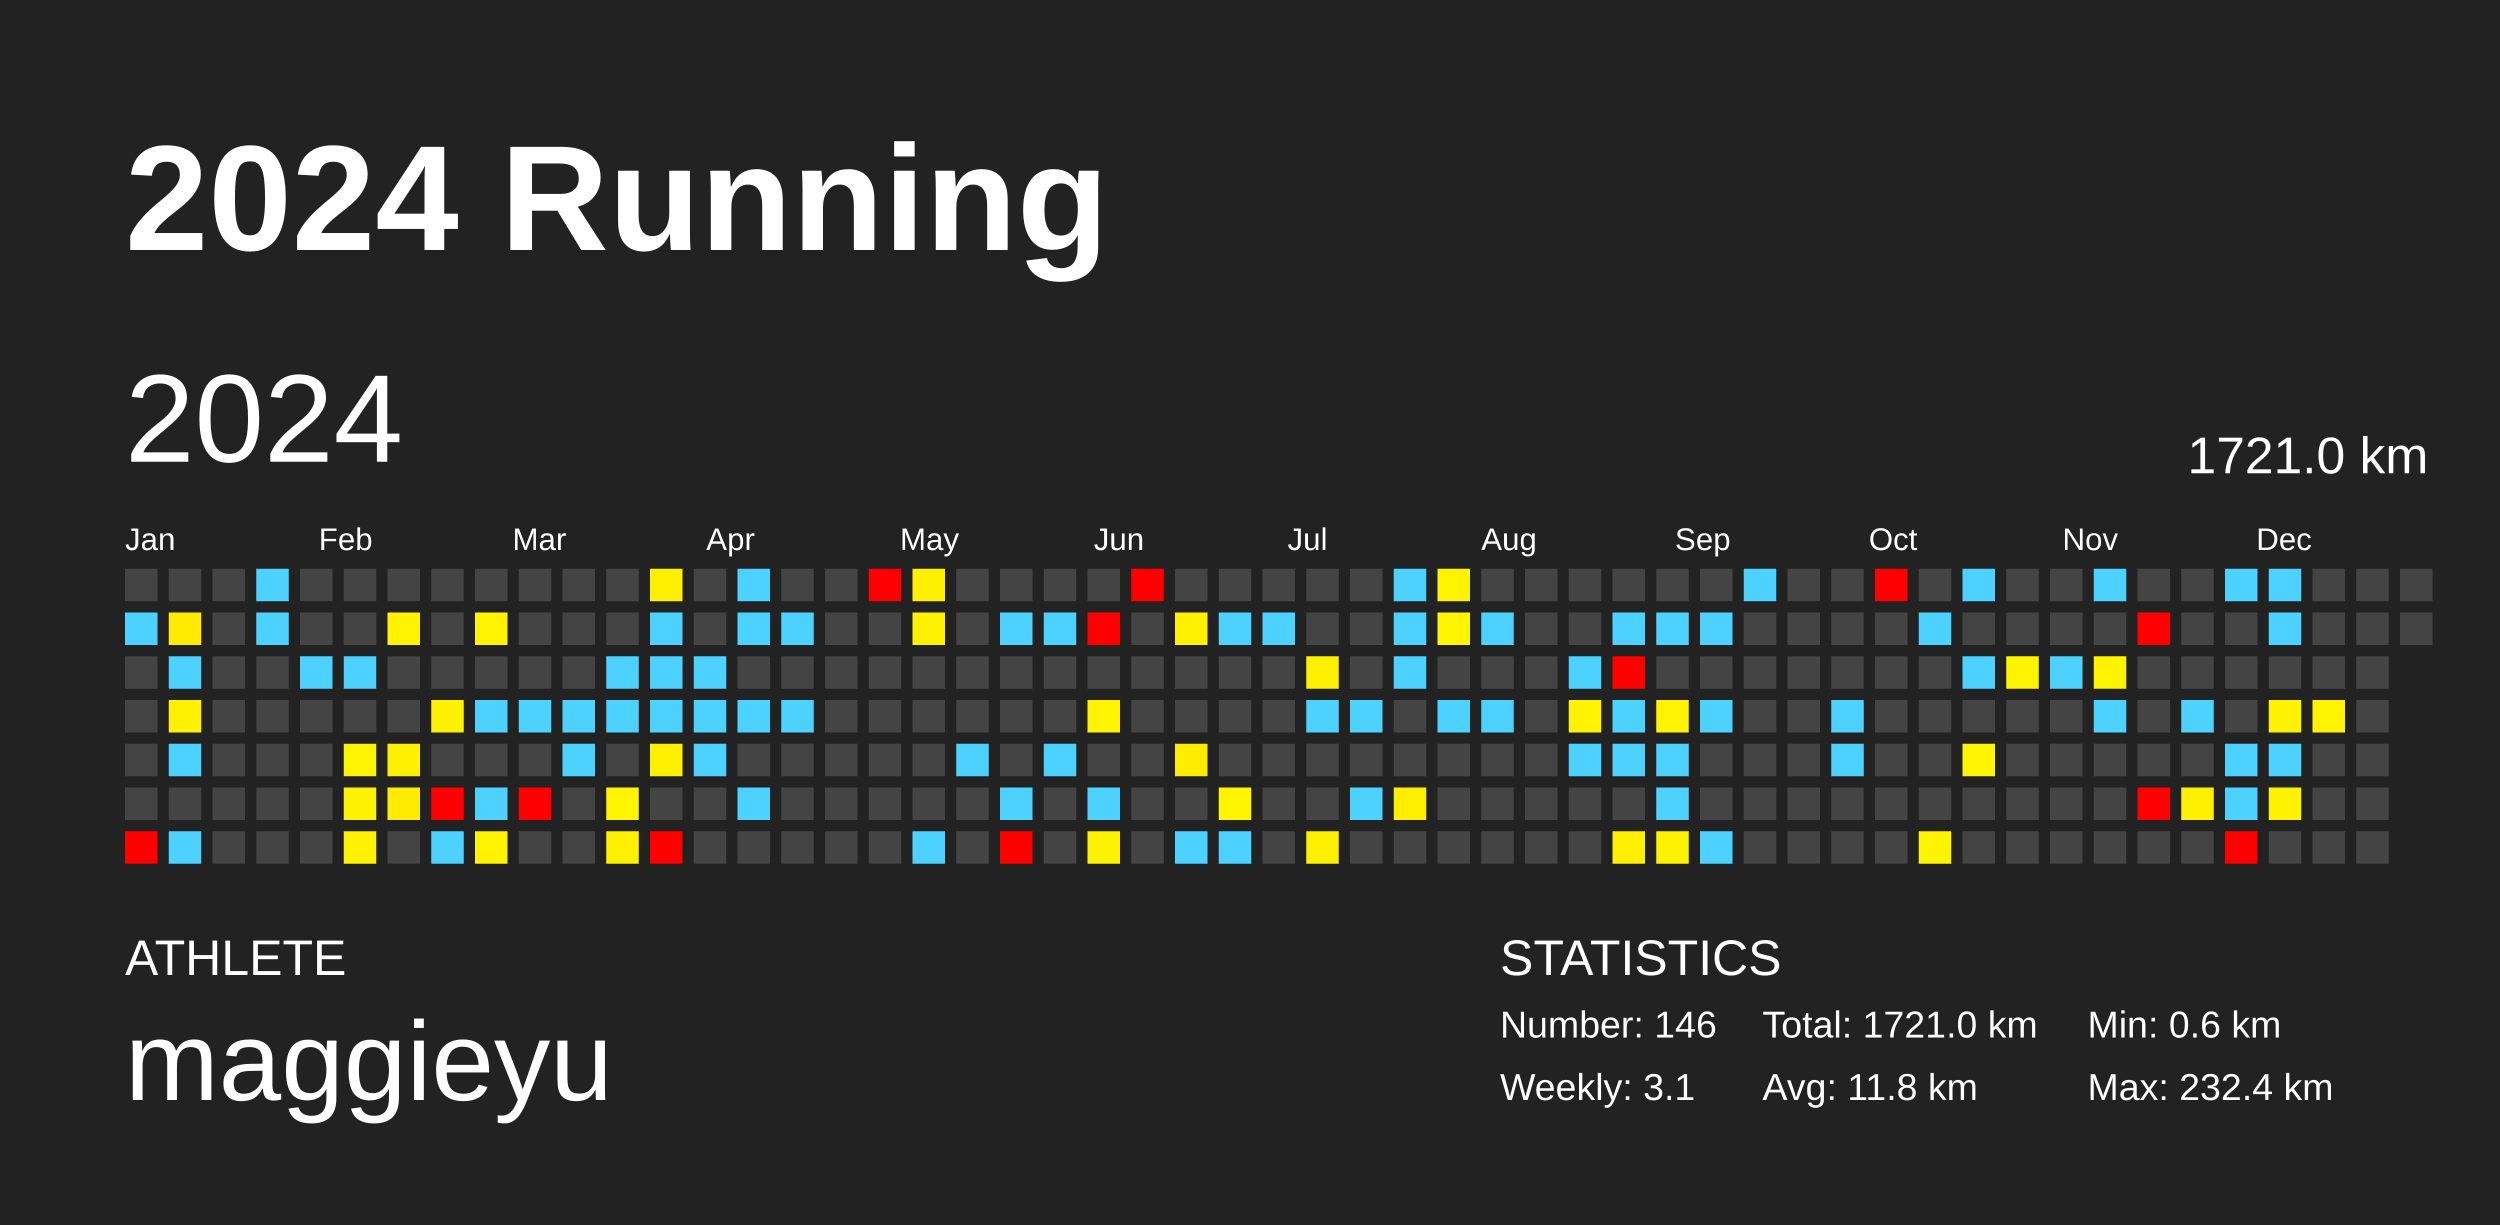
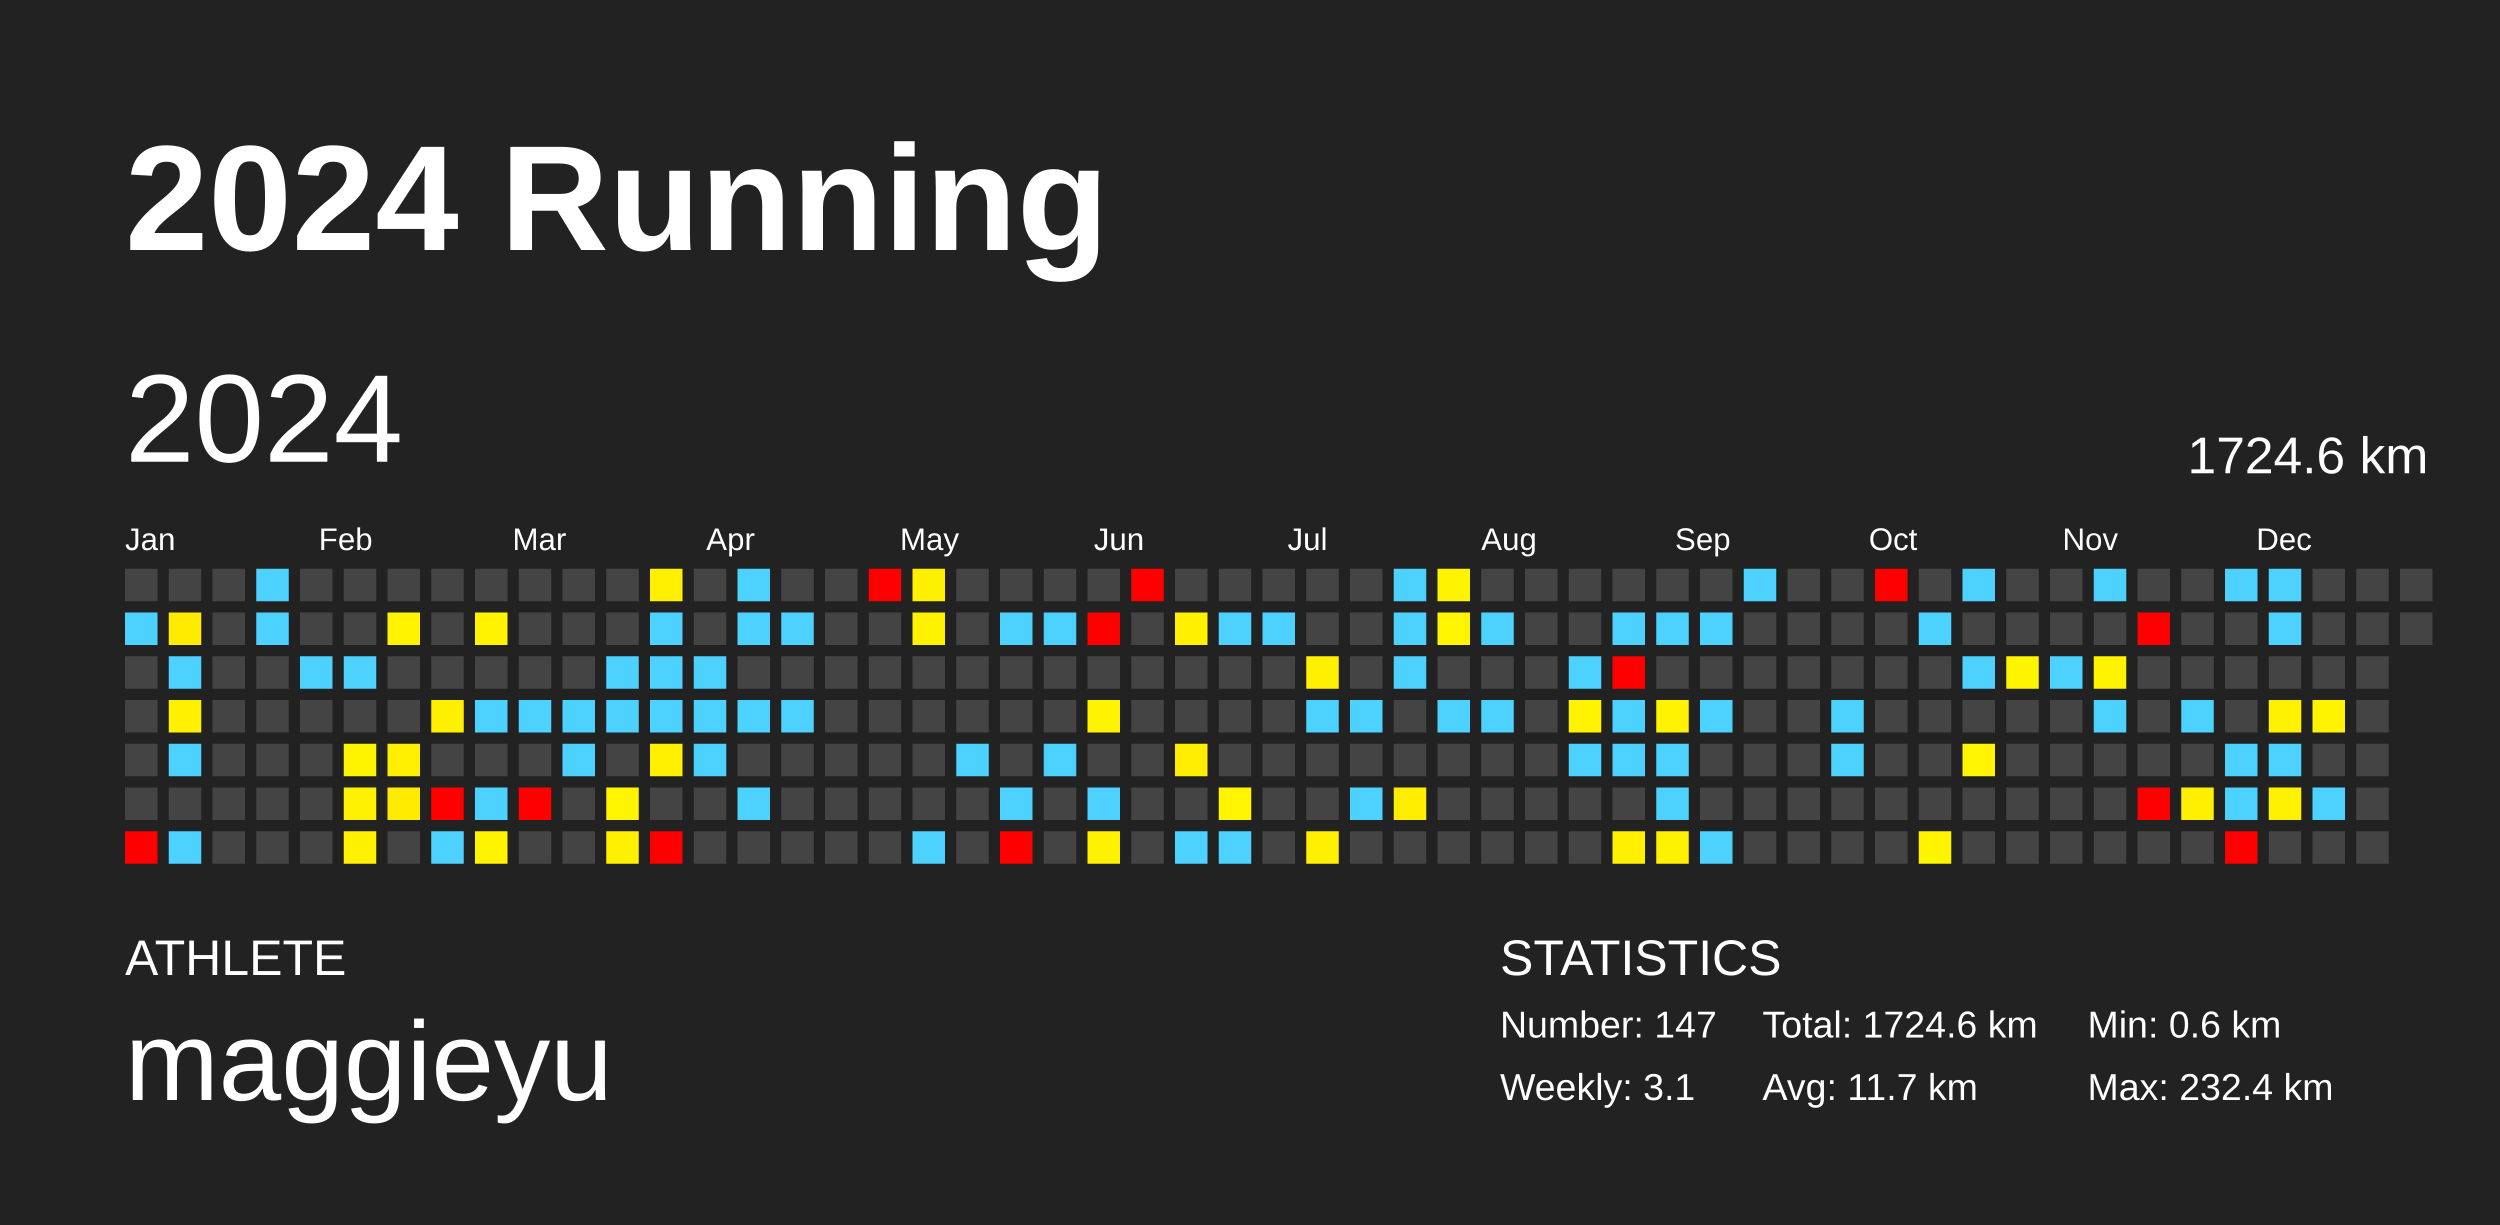
<svg xmlns="http://www.w3.org/2000/svg" baseProfile="full" height="98mm" version="1.1" viewBox="0,0,200,98" width="200mm">
  <defs />
  <rect fill="#222222" height="98" width="200" x="0" y="0" />
  <text fill="#FFFFFF" style="font-size:12px; font-family:Arial; font-weight:bold;" x="10" y="20">2024 Running</text>
  <text fill="#FFFFFF" style="font-size:4px; font-family:Arial" x="10" y="78">ATHLETE</text>
  <text fill="#FFFFFF" style="font-size:9px; font-family:Arial" x="10" y="88">maggieyu</text>
  <text fill="#FFFFFF" style="font-size:4px; font-family:Arial" x="120" y="78">STATISTICS</text>
-   <text fill="#FFFFFF" style="font-size:3px; font-family:Arial" x="120" y="83">Number: 146</text>
+   <text fill="#FFFFFF" style="font-size:3px; font-family:Arial" x="120" y="83">Number: 147</text>
  <text fill="#FFFFFF" style="font-size:3px; font-family:Arial" x="120" y="88">Weekly: 3.1</text>
-   <text fill="#FFFFFF" style="font-size:3px; font-family:Arial" x="141" y="83">Total: 1721.0 km</text>
-   <text fill="#FFFFFF" style="font-size:3px; font-family:Arial" x="141" y="88">Avg: 11.8 km</text>
+   <text fill="#FFFFFF" style="font-size:3px; font-family:Arial" x="141" y="83">Total: 1724.6 km</text>
+   <text fill="#FFFFFF" style="font-size:3px; font-family:Arial" x="141" y="88">Avg: 11.7 km</text>
  <text fill="#FFFFFF" style="font-size:3px; font-family:Arial" x="167" y="83">Min: 0.6 km</text>
  <text fill="#FFFFFF" style="font-size:3px; font-family:Arial" x="167" y="88">Max: 232.4 km</text>
  <text dominant-baseline="hanging" fill="#FFFFFF" style="font-size:10.0px; font-family:Arial;" x="10" y="30">2024</text>
-   <text dominant-baseline="hanging" fill="#FFFFFF" style="font-size:4.125px; font-family:Arial;" x="175" y="35">1721.0 km</text>
+   <text dominant-baseline="hanging" fill="#FFFFFF" style="font-size:4.125px; font-family:Arial;" x="175" y="35">1724.6 km</text>
  <text fill="#FFFFFF" style="font-size:2.5px; font-family:Arial" x="10.0" y="44">Jan</text>
  <text fill="#FFFFFF" style="font-size:2.5px; font-family:Arial" x="25.5" y="44">Feb</text>
  <text fill="#FFFFFF" style="font-size:2.5px; font-family:Arial" x="41.0" y="44">Mar</text>
  <text fill="#FFFFFF" style="font-size:2.5px; font-family:Arial" x="56.5" y="44">Apr</text>
  <text fill="#FFFFFF" style="font-size:2.5px; font-family:Arial" x="72.0" y="44">May</text>
  <text fill="#FFFFFF" style="font-size:2.5px; font-family:Arial" x="87.5" y="44">Jun</text>
  <text fill="#FFFFFF" style="font-size:2.5px; font-family:Arial" x="103.0" y="44">Jul</text>
  <text fill="#FFFFFF" style="font-size:2.5px; font-family:Arial" x="118.5" y="44">Aug</text>
  <text fill="#FFFFFF" style="font-size:2.5px; font-family:Arial" x="134.0" y="44">Sep</text>
  <text fill="#FFFFFF" style="font-size:2.5px; font-family:Arial" x="149.5" y="44">Oct</text>
  <text fill="#FFFFFF" style="font-size:2.5px; font-family:Arial" x="165.0" y="44">Nov</text>
  <text fill="#FFFFFF" style="font-size:2.5px; font-family:Arial" x="180.5" y="44">Dec</text>
  <rect fill="#444444" height="2.6" width="2.6" x="10.0" y="45.5" />
  <rect fill="#4dd2ff" height="2.6" width="2.6" x="10.0" y="49.0" />
  <rect fill="#444444" height="2.6" width="2.6" x="10.0" y="52.5" />
  <rect fill="#444444" height="2.6" width="2.6" x="10.0" y="56.0" />
  <rect fill="#444444" height="2.6" width="2.6" x="10.0" y="59.5" />
  <rect fill="#444444" height="2.6" width="2.6" x="10.0" y="63.0" />
  <rect fill="red" height="2.6" width="2.6" x="10.0" y="66.5" />
  <rect fill="#444444" height="2.6" width="2.6" x="13.5" y="45.5" />
  <rect fill="#ffeb00" height="2.6" width="2.6" x="13.5" y="49.0" />
  <rect fill="#4dd2ff" height="2.6" width="2.6" x="13.5" y="52.5" />
  <rect fill="#fff100" height="2.6" width="2.6" x="13.5" y="56.0" />
  <rect fill="#4dd2ff" height="2.6" width="2.6" x="13.5" y="59.5" />
  <rect fill="#444444" height="2.6" width="2.6" x="13.5" y="63.0" />
  <rect fill="#4dd2ff" height="2.6" width="2.6" x="13.5" y="66.5" />
  <rect fill="#444444" height="2.6" width="2.6" x="17.0" y="45.5" />
  <rect fill="#444444" height="2.6" width="2.6" x="17.0" y="49.0" />
  <rect fill="#444444" height="2.6" width="2.6" x="17.0" y="52.5" />
  <rect fill="#444444" height="2.6" width="2.6" x="17.0" y="56.0" />
  <rect fill="#444444" height="2.6" width="2.6" x="17.0" y="59.5" />
  <rect fill="#444444" height="2.6" width="2.6" x="17.0" y="63.0" />
  <rect fill="#444444" height="2.6" width="2.6" x="17.0" y="66.5" />
  <rect fill="#4dd2ff" height="2.6" width="2.6" x="20.5" y="45.5" />
  <rect fill="#4dd2ff" height="2.6" width="2.6" x="20.5" y="49.0" />
  <rect fill="#444444" height="2.6" width="2.6" x="20.5" y="52.5" />
  <rect fill="#444444" height="2.6" width="2.6" x="20.5" y="56.0" />
  <rect fill="#444444" height="2.6" width="2.6" x="20.5" y="59.5" />
  <rect fill="#444444" height="2.6" width="2.6" x="20.5" y="63.0" />
  <rect fill="#444444" height="2.6" width="2.6" x="20.5" y="66.5" />
  <rect fill="#444444" height="2.6" width="2.6" x="24.0" y="45.5" />
  <rect fill="#444444" height="2.6" width="2.6" x="24.0" y="49.0" />
  <rect fill="#4dd2ff" height="2.6" width="2.6" x="24.0" y="52.5" />
  <rect fill="#444444" height="2.6" width="2.6" x="24.0" y="56.0" />
  <rect fill="#444444" height="2.6" width="2.6" x="24.0" y="59.5" />
  <rect fill="#444444" height="2.6" width="2.6" x="24.0" y="63.0" />
  <rect fill="#444444" height="2.6" width="2.6" x="24.0" y="66.5" />
  <rect fill="#444444" height="2.6" width="2.6" x="27.5" y="45.5" />
  <rect fill="#444444" height="2.6" width="2.6" x="27.5" y="49.0" />
  <rect fill="#4dd2ff" height="2.6" width="2.6" x="27.5" y="52.5" />
  <rect fill="#444444" height="2.6" width="2.6" x="27.5" y="56.0" />
  <rect fill="#fff400" height="2.6" width="2.6" x="27.5" y="59.5" />
  <rect fill="#fff200" height="2.6" width="2.6" x="27.5" y="63.0" />
  <rect fill="#fff100" height="2.6" width="2.6" x="27.5" y="66.5" />
  <rect fill="#444444" height="2.6" width="2.6" x="31.0" y="45.5" />
  <rect fill="#fff300" height="2.6" width="2.6" x="31.0" y="49.0" />
  <rect fill="#444444" height="2.6" width="2.6" x="31.0" y="52.5" />
  <rect fill="#444444" height="2.6" width="2.6" x="31.0" y="56.0" />
  <rect fill="#fff000" height="2.6" width="2.6" x="31.0" y="59.5" />
  <rect fill="#ffeb00" height="2.6" width="2.6" x="31.0" y="63.0" />
  <rect fill="#444444" height="2.6" width="2.6" x="31.0" y="66.5" />
  <rect fill="#444444" height="2.6" width="2.6" x="34.5" y="45.5" />
  <rect fill="#444444" height="2.6" width="2.6" x="34.5" y="49.0" />
  <rect fill="#444444" height="2.6" width="2.6" x="34.5" y="52.5" />
  <rect fill="#ffef00" height="2.6" width="2.6" x="34.5" y="56.0" />
  <rect fill="#444444" height="2.6" width="2.6" x="34.5" y="59.5" />
  <rect fill="red" height="2.6" width="2.6" x="34.5" y="63.0" />
  <rect fill="#4dd2ff" height="2.6" width="2.6" x="34.5" y="66.5" />
  <rect fill="#444444" height="2.6" width="2.6" x="38.0" y="45.5" />
  <rect fill="#fff300" height="2.6" width="2.6" x="38.0" y="49.0" />
  <rect fill="#444444" height="2.6" width="2.6" x="38.0" y="52.5" />
  <rect fill="#4dd2ff" height="2.6" width="2.6" x="38.0" y="56.0" />
  <rect fill="#444444" height="2.6" width="2.6" x="38.0" y="59.5" />
  <rect fill="#4dd2ff" height="2.6" width="2.6" x="38.0" y="63.0" />
  <rect fill="#fff300" height="2.6" width="2.6" x="38.0" y="66.5" />
  <rect fill="#444444" height="2.6" width="2.6" x="41.5" y="45.5" />
  <rect fill="#444444" height="2.6" width="2.6" x="41.5" y="49.0" />
  <rect fill="#444444" height="2.6" width="2.6" x="41.5" y="52.5" />
  <rect fill="#4dd2ff" height="2.6" width="2.6" x="41.5" y="56.0" />
  <rect fill="#444444" height="2.6" width="2.6" x="41.5" y="59.5" />
  <rect fill="red" height="2.6" width="2.6" x="41.5" y="63.0" />
  <rect fill="#444444" height="2.6" width="2.6" x="41.5" y="66.5" />
  <rect fill="#444444" height="2.6" width="2.6" x="45.0" y="45.5" />
  <rect fill="#444444" height="2.6" width="2.6" x="45.0" y="49.0" />
  <rect fill="#444444" height="2.6" width="2.6" x="45.0" y="52.5" />
  <rect fill="#4dd2ff" height="2.6" width="2.6" x="45.0" y="56.0" />
  <rect fill="#4dd2ff" height="2.6" width="2.6" x="45.0" y="59.5" />
  <rect fill="#444444" height="2.6" width="2.6" x="45.0" y="63.0" />
  <rect fill="#444444" height="2.6" width="2.6" x="45.0" y="66.5" />
  <rect fill="#444444" height="2.6" width="2.6" x="48.5" y="45.5" />
  <rect fill="#444444" height="2.6" width="2.6" x="48.5" y="49.0" />
  <rect fill="#4dd2ff" height="2.6" width="2.6" x="48.5" y="52.5" />
  <rect fill="#4dd2ff" height="2.6" width="2.6" x="48.5" y="56.0" />
  <rect fill="#444444" height="2.6" width="2.6" x="48.5" y="59.5" />
  <rect fill="#fff500" height="2.6" width="2.6" x="48.5" y="63.0" />
  <rect fill="#fff000" height="2.6" width="2.6" x="48.5" y="66.5" />
  <rect fill="#ffef00" height="2.6" width="2.6" x="52.0" y="45.5" />
  <rect fill="#4dd2ff" height="2.6" width="2.6" x="52.0" y="49.0" />
  <rect fill="#4dd2ff" height="2.6" width="2.6" x="52.0" y="52.5" />
  <rect fill="#4dd2ff" height="2.6" width="2.6" x="52.0" y="56.0" />
  <rect fill="#fff000" height="2.6" width="2.6" x="52.0" y="59.5" />
  <rect fill="#444444" height="2.6" width="2.6" x="52.0" y="63.0" />
  <rect fill="red" height="2.6" width="2.6" x="52.0" y="66.5" />
  <rect fill="#444444" height="2.6" width="2.6" x="55.5" y="45.5" />
  <rect fill="#444444" height="2.6" width="2.6" x="55.5" y="49.0" />
  <rect fill="#4dd2ff" height="2.6" width="2.6" x="55.5" y="52.5" />
  <rect fill="#4dd2ff" height="2.6" width="2.6" x="55.5" y="56.0" />
  <rect fill="#4dd2ff" height="2.6" width="2.6" x="55.5" y="59.5" />
  <rect fill="#444444" height="2.6" width="2.6" x="55.5" y="63.0" />
  <rect fill="#444444" height="2.6" width="2.6" x="55.5" y="66.5" />
  <rect fill="#4dd2ff" height="2.6" width="2.6" x="59.0" y="45.5" />
  <rect fill="#4dd2ff" height="2.6" width="2.6" x="59.0" y="49.0" />
  <rect fill="#444444" height="2.6" width="2.6" x="59.0" y="52.5" />
  <rect fill="#4dd2ff" height="2.6" width="2.6" x="59.0" y="56.0" />
  <rect fill="#444444" height="2.6" width="2.6" x="59.0" y="59.5" />
  <rect fill="#4dd2ff" height="2.6" width="2.6" x="59.0" y="63.0" />
  <rect fill="#444444" height="2.6" width="2.6" x="59.0" y="66.5" />
  <rect fill="#444444" height="2.6" width="2.6" x="62.5" y="45.5" />
  <rect fill="#4dd2ff" height="2.6" width="2.6" x="62.5" y="49.0" />
  <rect fill="#444444" height="2.6" width="2.6" x="62.5" y="52.5" />
  <rect fill="#4dd2ff" height="2.6" width="2.6" x="62.5" y="56.0" />
  <rect fill="#444444" height="2.6" width="2.6" x="62.5" y="59.5" />
  <rect fill="#444444" height="2.6" width="2.6" x="62.5" y="63.0" />
  <rect fill="#444444" height="2.6" width="2.6" x="62.5" y="66.5" />
  <rect fill="#444444" height="2.6" width="2.6" x="66.0" y="45.5" />
  <rect fill="#444444" height="2.6" width="2.6" x="66.0" y="49.0" />
  <rect fill="#444444" height="2.6" width="2.6" x="66.0" y="52.5" />
  <rect fill="#444444" height="2.6" width="2.6" x="66.0" y="56.0" />
  <rect fill="#444444" height="2.6" width="2.6" x="66.0" y="59.5" />
  <rect fill="#444444" height="2.6" width="2.6" x="66.0" y="63.0" />
  <rect fill="#444444" height="2.6" width="2.6" x="66.0" y="66.5" />
  <rect fill="red" height="2.6" width="2.6" x="69.5" y="45.5" />
  <rect fill="#444444" height="2.6" width="2.6" x="69.5" y="49.0" />
  <rect fill="#444444" height="2.6" width="2.6" x="69.5" y="52.5" />
  <rect fill="#444444" height="2.6" width="2.6" x="69.5" y="56.0" />
  <rect fill="#444444" height="2.6" width="2.6" x="69.5" y="59.5" />
  <rect fill="#444444" height="2.6" width="2.6" x="69.5" y="63.0" />
  <rect fill="#444444" height="2.6" width="2.6" x="69.5" y="66.5" />
  <rect fill="#ffef00" height="2.6" width="2.6" x="73.0" y="45.5" />
  <rect fill="#fff200" height="2.6" width="2.6" x="73.0" y="49.0" />
  <rect fill="#444444" height="2.6" width="2.6" x="73.0" y="52.5" />
  <rect fill="#444444" height="2.6" width="2.6" x="73.0" y="56.0" />
  <rect fill="#444444" height="2.6" width="2.6" x="73.0" y="59.5" />
  <rect fill="#444444" height="2.6" width="2.6" x="73.0" y="63.0" />
  <rect fill="#4dd2ff" height="2.6" width="2.6" x="73.0" y="66.5" />
  <rect fill="#444444" height="2.6" width="2.6" x="76.5" y="45.5" />
  <rect fill="#444444" height="2.6" width="2.6" x="76.5" y="49.0" />
  <rect fill="#444444" height="2.6" width="2.6" x="76.5" y="52.5" />
  <rect fill="#444444" height="2.6" width="2.6" x="76.5" y="56.0" />
  <rect fill="#4dd2ff" height="2.6" width="2.6" x="76.5" y="59.5" />
  <rect fill="#444444" height="2.6" width="2.6" x="76.5" y="63.0" />
  <rect fill="#444444" height="2.6" width="2.6" x="76.5" y="66.5" />
  <rect fill="#444444" height="2.6" width="2.6" x="80.0" y="45.5" />
  <rect fill="#4dd2ff" height="2.6" width="2.6" x="80.0" y="49.0" />
  <rect fill="#444444" height="2.6" width="2.6" x="80.0" y="52.5" />
  <rect fill="#444444" height="2.6" width="2.6" x="80.0" y="56.0" />
  <rect fill="#444444" height="2.6" width="2.6" x="80.0" y="59.5" />
  <rect fill="#4dd2ff" height="2.6" width="2.6" x="80.0" y="63.0" />
  <rect fill="red" height="2.6" width="2.6" x="80.0" y="66.5" />
  <rect fill="#444444" height="2.6" width="2.6" x="83.5" y="45.5" />
  <rect fill="#4dd2ff" height="2.6" width="2.6" x="83.5" y="49.0" />
  <rect fill="#444444" height="2.6" width="2.6" x="83.5" y="52.5" />
  <rect fill="#444444" height="2.6" width="2.6" x="83.5" y="56.0" />
  <rect fill="#4dd2ff" height="2.6" width="2.6" x="83.5" y="59.5" />
  <rect fill="#444444" height="2.6" width="2.6" x="83.5" y="63.0" />
  <rect fill="#444444" height="2.6" width="2.6" x="83.5" y="66.5" />
  <rect fill="#444444" height="2.6" width="2.6" x="87.0" y="45.5" />
  <rect fill="red" height="2.6" width="2.6" x="87.0" y="49.0" />
  <rect fill="#444444" height="2.6" width="2.6" x="87.0" y="52.5" />
  <rect fill="#fff300" height="2.6" width="2.6" x="87.0" y="56.0" />
  <rect fill="#444444" height="2.6" width="2.6" x="87.0" y="59.5" />
  <rect fill="#4dd2ff" height="2.6" width="2.6" x="87.0" y="63.0" />
  <rect fill="#fff200" height="2.6" width="2.6" x="87.0" y="66.5" />
  <rect fill="red" height="2.6" width="2.6" x="90.5" y="45.5" />
  <rect fill="#444444" height="2.6" width="2.6" x="90.5" y="49.0" />
  <rect fill="#444444" height="2.6" width="2.6" x="90.5" y="52.5" />
  <rect fill="#444444" height="2.6" width="2.6" x="90.5" y="56.0" />
  <rect fill="#444444" height="2.6" width="2.6" x="90.5" y="59.5" />
  <rect fill="#444444" height="2.6" width="2.6" x="90.5" y="63.0" />
  <rect fill="#444444" height="2.6" width="2.6" x="90.5" y="66.5" />
  <rect fill="#444444" height="2.6" width="2.6" x="94.0" y="45.5" />
  <rect fill="#fff100" height="2.6" width="2.6" x="94.0" y="49.0" />
  <rect fill="#444444" height="2.6" width="2.6" x="94.0" y="52.5" />
  <rect fill="#444444" height="2.6" width="2.6" x="94.0" y="56.0" />
  <rect fill="#ffed00" height="2.6" width="2.6" x="94.0" y="59.5" />
  <rect fill="#444444" height="2.6" width="2.6" x="94.0" y="63.0" />
  <rect fill="#4dd2ff" height="2.6" width="2.6" x="94.0" y="66.5" />
  <rect fill="#444444" height="2.6" width="2.6" x="97.5" y="45.5" />
  <rect fill="#4dd2ff" height="2.6" width="2.6" x="97.5" y="49.0" />
  <rect fill="#444444" height="2.6" width="2.6" x="97.5" y="52.5" />
  <rect fill="#444444" height="2.6" width="2.6" x="97.5" y="56.0" />
  <rect fill="#444444" height="2.6" width="2.6" x="97.5" y="59.5" />
  <rect fill="#fff500" height="2.6" width="2.6" x="97.5" y="63.0" />
  <rect fill="#4dd2ff" height="2.6" width="2.6" x="97.5" y="66.5" />
  <rect fill="#444444" height="2.6" width="2.6" x="101.0" y="45.5" />
  <rect fill="#4dd2ff" height="2.6" width="2.6" x="101.0" y="49.0" />
  <rect fill="#444444" height="2.6" width="2.6" x="101.0" y="52.5" />
  <rect fill="#444444" height="2.6" width="2.6" x="101.0" y="56.0" />
  <rect fill="#444444" height="2.6" width="2.6" x="101.0" y="59.5" />
  <rect fill="#444444" height="2.6" width="2.6" x="101.0" y="63.0" />
  <rect fill="#444444" height="2.6" width="2.6" x="101.0" y="66.5" />
  <rect fill="#444444" height="2.6" width="2.6" x="104.5" y="45.5" />
  <rect fill="#444444" height="2.6" width="2.6" x="104.5" y="49.0" />
  <rect fill="#fff000" height="2.6" width="2.6" x="104.5" y="52.5" />
  <rect fill="#4dd2ff" height="2.6" width="2.6" x="104.5" y="56.0" />
  <rect fill="#444444" height="2.6" width="2.6" x="104.5" y="59.5" />
  <rect fill="#444444" height="2.6" width="2.6" x="104.5" y="63.0" />
  <rect fill="#fff000" height="2.6" width="2.6" x="104.5" y="66.5" />
  <rect fill="#444444" height="2.6" width="2.6" x="108.0" y="45.5" />
  <rect fill="#444444" height="2.6" width="2.6" x="108.0" y="49.0" />
  <rect fill="#444444" height="2.6" width="2.6" x="108.0" y="52.5" />
  <rect fill="#4dd2ff" height="2.6" width="2.6" x="108.0" y="56.0" />
  <rect fill="#444444" height="2.6" width="2.6" x="108.0" y="59.5" />
  <rect fill="#4dd2ff" height="2.6" width="2.6" x="108.0" y="63.0" />
  <rect fill="#444444" height="2.6" width="2.6" x="108.0" y="66.5" />
  <rect fill="#4dd2ff" height="2.6" width="2.6" x="111.5" y="45.5" />
  <rect fill="#4dd2ff" height="2.6" width="2.6" x="111.5" y="49.0" />
  <rect fill="#4dd2ff" height="2.6" width="2.6" x="111.5" y="52.5" />
  <rect fill="#444444" height="2.6" width="2.6" x="111.5" y="56.0" />
  <rect fill="#444444" height="2.6" width="2.6" x="111.5" y="59.5" />
  <rect fill="#ffee00" height="2.6" width="2.6" x="111.5" y="63.0" />
  <rect fill="#444444" height="2.6" width="2.6" x="111.5" y="66.5" />
  <rect fill="#fff400" height="2.6" width="2.6" x="115.0" y="45.5" />
  <rect fill="#fff500" height="2.6" width="2.6" x="115.0" y="49.0" />
  <rect fill="#444444" height="2.6" width="2.6" x="115.0" y="52.5" />
  <rect fill="#4dd2ff" height="2.6" width="2.6" x="115.0" y="56.0" />
  <rect fill="#444444" height="2.6" width="2.6" x="115.0" y="59.5" />
  <rect fill="#444444" height="2.6" width="2.6" x="115.0" y="63.0" />
  <rect fill="#444444" height="2.6" width="2.6" x="115.0" y="66.5" />
  <rect fill="#444444" height="2.6" width="2.6" x="118.5" y="45.5" />
  <rect fill="#4dd2ff" height="2.6" width="2.6" x="118.5" y="49.0" />
  <rect fill="#444444" height="2.6" width="2.6" x="118.5" y="52.5" />
  <rect fill="#4dd2ff" height="2.6" width="2.6" x="118.5" y="56.0" />
  <rect fill="#444444" height="2.6" width="2.6" x="118.5" y="59.5" />
  <rect fill="#444444" height="2.6" width="2.6" x="118.5" y="63.0" />
  <rect fill="#444444" height="2.6" width="2.6" x="118.5" y="66.5" />
  <rect fill="#444444" height="2.6" width="2.6" x="122.0" y="45.5" />
  <rect fill="#444444" height="2.6" width="2.6" x="122.0" y="49.0" />
  <rect fill="#444444" height="2.6" width="2.6" x="122.0" y="52.5" />
  <rect fill="#444444" height="2.6" width="2.6" x="122.0" y="56.0" />
  <rect fill="#444444" height="2.6" width="2.6" x="122.0" y="59.5" />
  <rect fill="#444444" height="2.6" width="2.6" x="122.0" y="63.0" />
  <rect fill="#444444" height="2.6" width="2.6" x="122.0" y="66.5" />
  <rect fill="#444444" height="2.6" width="2.6" x="125.5" y="45.5" />
  <rect fill="#444444" height="2.6" width="2.6" x="125.5" y="49.0" />
  <rect fill="#4dd2ff" height="2.6" width="2.6" x="125.5" y="52.5" />
  <rect fill="#fff300" height="2.6" width="2.6" x="125.5" y="56.0" />
  <rect fill="#4dd2ff" height="2.6" width="2.6" x="125.5" y="59.5" />
  <rect fill="#444444" height="2.6" width="2.6" x="125.5" y="63.0" />
  <rect fill="#444444" height="2.6" width="2.6" x="125.5" y="66.5" />
  <rect fill="#444444" height="2.6" width="2.6" x="129.0" y="45.5" />
  <rect fill="#4dd2ff" height="2.6" width="2.6" x="129.0" y="49.0" />
  <rect fill="red" height="2.6" width="2.6" x="129.0" y="52.5" />
  <rect fill="#4dd2ff" height="2.6" width="2.6" x="129.0" y="56.0" />
  <rect fill="#4dd2ff" height="2.6" width="2.6" x="129.0" y="59.5" />
  <rect fill="#444444" height="2.6" width="2.6" x="129.0" y="63.0" />
  <rect fill="#fff000" height="2.6" width="2.6" x="129.0" y="66.5" />
  <rect fill="#444444" height="2.6" width="2.6" x="132.5" y="45.5" />
  <rect fill="#4dd2ff" height="2.6" width="2.6" x="132.5" y="49.0" />
  <rect fill="#444444" height="2.6" width="2.6" x="132.5" y="52.5" />
  <rect fill="#fff300" height="2.6" width="2.6" x="132.5" y="56.0" />
  <rect fill="#4dd2ff" height="2.6" width="2.6" x="132.5" y="59.5" />
  <rect fill="#4dd2ff" height="2.6" width="2.6" x="132.5" y="63.0" />
  <rect fill="#fff200" height="2.6" width="2.6" x="132.5" y="66.5" />
  <rect fill="#444444" height="2.6" width="2.6" x="136.0" y="45.5" />
  <rect fill="#4dd2ff" height="2.6" width="2.6" x="136.0" y="49.0" />
  <rect fill="#444444" height="2.6" width="2.6" x="136.0" y="52.5" />
  <rect fill="#4dd2ff" height="2.6" width="2.6" x="136.0" y="56.0" />
  <rect fill="#444444" height="2.6" width="2.6" x="136.0" y="59.5" />
  <rect fill="#444444" height="2.6" width="2.6" x="136.0" y="63.0" />
  <rect fill="#4dd2ff" height="2.6" width="2.6" x="136.0" y="66.5" />
  <rect fill="#4dd2ff" height="2.6" width="2.6" x="139.5" y="45.5" />
  <rect fill="#444444" height="2.6" width="2.6" x="139.5" y="49.0" />
  <rect fill="#444444" height="2.6" width="2.6" x="139.5" y="52.5" />
  <rect fill="#444444" height="2.6" width="2.6" x="139.5" y="56.0" />
  <rect fill="#444444" height="2.6" width="2.6" x="139.5" y="59.5" />
  <rect fill="#444444" height="2.6" width="2.6" x="139.5" y="63.0" />
  <rect fill="#444444" height="2.6" width="2.6" x="139.5" y="66.5" />
  <rect fill="#444444" height="2.6" width="2.6" x="143.0" y="45.5" />
  <rect fill="#444444" height="2.6" width="2.6" x="143.0" y="49.0" />
  <rect fill="#444444" height="2.6" width="2.6" x="143.0" y="52.5" />
  <rect fill="#444444" height="2.6" width="2.6" x="143.0" y="56.0" />
  <rect fill="#444444" height="2.6" width="2.6" x="143.0" y="59.5" />
  <rect fill="#444444" height="2.6" width="2.6" x="143.0" y="63.0" />
  <rect fill="#444444" height="2.6" width="2.6" x="143.0" y="66.5" />
  <rect fill="#444444" height="2.6" width="2.6" x="146.5" y="45.5" />
  <rect fill="#444444" height="2.6" width="2.6" x="146.5" y="49.0" />
  <rect fill="#444444" height="2.6" width="2.6" x="146.5" y="52.5" />
  <rect fill="#4dd2ff" height="2.6" width="2.6" x="146.5" y="56.0" />
  <rect fill="#4dd2ff" height="2.6" width="2.6" x="146.5" y="59.5" />
  <rect fill="#444444" height="2.6" width="2.6" x="146.5" y="63.0" />
  <rect fill="#444444" height="2.6" width="2.6" x="146.5" y="66.5" />
  <rect fill="red" height="2.6" width="2.6" x="150.0" y="45.5" />
  <rect fill="#444444" height="2.6" width="2.6" x="150.0" y="49.0" />
  <rect fill="#444444" height="2.6" width="2.6" x="150.0" y="52.5" />
  <rect fill="#444444" height="2.6" width="2.6" x="150.0" y="56.0" />
  <rect fill="#444444" height="2.6" width="2.6" x="150.0" y="59.5" />
  <rect fill="#444444" height="2.6" width="2.6" x="150.0" y="63.0" />
  <rect fill="#444444" height="2.6" width="2.6" x="150.0" y="66.5" />
  <rect fill="#444444" height="2.6" width="2.6" x="153.5" y="45.5" />
  <rect fill="#4dd2ff" height="2.6" width="2.6" x="153.5" y="49.0" />
  <rect fill="#444444" height="2.6" width="2.6" x="153.5" y="52.5" />
  <rect fill="#444444" height="2.6" width="2.6" x="153.5" y="56.0" />
  <rect fill="#444444" height="2.6" width="2.6" x="153.5" y="59.5" />
  <rect fill="#444444" height="2.6" width="2.6" x="153.5" y="63.0" />
  <rect fill="#fff400" height="2.6" width="2.6" x="153.5" y="66.5" />
  <rect fill="#4dd2ff" height="2.6" width="2.6" x="157.0" y="45.5" />
  <rect fill="#444444" height="2.6" width="2.6" x="157.0" y="49.0" />
  <rect fill="#4dd2ff" height="2.6" width="2.6" x="157.0" y="52.5" />
  <rect fill="#444444" height="2.6" width="2.6" x="157.0" y="56.0" />
  <rect fill="#fff500" height="2.6" width="2.6" x="157.0" y="59.5" />
  <rect fill="#444444" height="2.6" width="2.6" x="157.0" y="63.0" />
  <rect fill="#444444" height="2.6" width="2.6" x="157.0" y="66.5" />
  <rect fill="#444444" height="2.6" width="2.6" x="160.5" y="45.5" />
  <rect fill="#444444" height="2.6" width="2.6" x="160.5" y="49.0" />
  <rect fill="#fff400" height="2.6" width="2.6" x="160.5" y="52.5" />
  <rect fill="#444444" height="2.6" width="2.6" x="160.5" y="56.0" />
  <rect fill="#444444" height="2.6" width="2.6" x="160.5" y="59.5" />
  <rect fill="#444444" height="2.6" width="2.6" x="160.5" y="63.0" />
  <rect fill="#444444" height="2.6" width="2.6" x="160.5" y="66.5" />
  <rect fill="#444444" height="2.6" width="2.6" x="164.0" y="45.5" />
  <rect fill="#444444" height="2.6" width="2.6" x="164.0" y="49.0" />
  <rect fill="#4dd2ff" height="2.6" width="2.6" x="164.0" y="52.5" />
  <rect fill="#444444" height="2.6" width="2.6" x="164.0" y="56.0" />
  <rect fill="#444444" height="2.6" width="2.6" x="164.0" y="59.5" />
  <rect fill="#444444" height="2.6" width="2.6" x="164.0" y="63.0" />
  <rect fill="#444444" height="2.6" width="2.6" x="164.0" y="66.5" />
  <rect fill="#4dd2ff" height="2.6" width="2.6" x="167.5" y="45.5" />
  <rect fill="#444444" height="2.6" width="2.6" x="167.5" y="49.0" />
  <rect fill="#fff300" height="2.6" width="2.6" x="167.5" y="52.5" />
  <rect fill="#4dd2ff" height="2.6" width="2.6" x="167.5" y="56.0" />
  <rect fill="#444444" height="2.6" width="2.6" x="167.5" y="59.5" />
  <rect fill="#444444" height="2.6" width="2.6" x="167.5" y="63.0" />
  <rect fill="#444444" height="2.6" width="2.6" x="167.5" y="66.5" />
  <rect fill="#444444" height="2.6" width="2.6" x="171.0" y="45.5" />
  <rect fill="red" height="2.6" width="2.6" x="171.0" y="49.0" />
  <rect fill="#444444" height="2.6" width="2.6" x="171.0" y="52.5" />
  <rect fill="#444444" height="2.6" width="2.6" x="171.0" y="56.0" />
  <rect fill="#444444" height="2.6" width="2.6" x="171.0" y="59.5" />
  <rect fill="red" height="2.6" width="2.6" x="171.0" y="63.0" />
  <rect fill="#444444" height="2.6" width="2.6" x="171.0" y="66.5" />
  <rect fill="#444444" height="2.6" width="2.6" x="174.5" y="45.5" />
  <rect fill="#444444" height="2.6" width="2.6" x="174.5" y="49.0" />
  <rect fill="#444444" height="2.6" width="2.6" x="174.5" y="52.5" />
  <rect fill="#4dd2ff" height="2.6" width="2.6" x="174.5" y="56.0" />
  <rect fill="#444444" height="2.6" width="2.6" x="174.5" y="59.5" />
  <rect fill="#ffef00" height="2.6" width="2.6" x="174.5" y="63.0" />
  <rect fill="#444444" height="2.6" width="2.6" x="174.5" y="66.5" />
  <rect fill="#4dd2ff" height="2.6" width="2.6" x="178.0" y="45.5" />
  <rect fill="#444444" height="2.6" width="2.6" x="178.0" y="49.0" />
  <rect fill="#444444" height="2.6" width="2.6" x="178.0" y="52.5" />
  <rect fill="#444444" height="2.6" width="2.6" x="178.0" y="56.0" />
  <rect fill="#4dd2ff" height="2.6" width="2.6" x="178.0" y="59.5" />
  <rect fill="#4dd2ff" height="2.6" width="2.6" x="178.0" y="63.0" />
  <rect fill="red" height="2.6" width="2.6" x="178.0" y="66.5" />
  <rect fill="#4dd2ff" height="2.6" width="2.6" x="181.5" y="45.5" />
  <rect fill="#4dd2ff" height="2.6" width="2.6" x="181.5" y="49.0" />
  <rect fill="#444444" height="2.6" width="2.6" x="181.5" y="52.5" />
  <rect fill="#fff200" height="2.6" width="2.6" x="181.5" y="56.0" />
  <rect fill="#4dd2ff" height="2.6" width="2.6" x="181.5" y="59.5" />
  <rect fill="#fff200" height="2.6" width="2.6" x="181.5" y="63.0" />
  <rect fill="#444444" height="2.6" width="2.6" x="181.5" y="66.5" />
  <rect fill="#444444" height="2.6" width="2.6" x="185.0" y="45.5" />
  <rect fill="#444444" height="2.6" width="2.6" x="185.0" y="49.0" />
  <rect fill="#444444" height="2.6" width="2.6" x="185.0" y="52.5" />
  <rect fill="#fff400" height="2.6" width="2.6" x="185.0" y="56.0" />
  <rect fill="#444444" height="2.6" width="2.6" x="185.0" y="59.5" />
-   <rect fill="#444444" height="2.6" width="2.6" x="185.0" y="63.0" />
+   <rect fill="#4dd2ff" height="2.6" width="2.6" x="185.0" y="63.0" />
  <rect fill="#444444" height="2.6" width="2.6" x="185.0" y="66.5" />
  <rect fill="#444444" height="2.6" width="2.6" x="188.5" y="45.5" />
  <rect fill="#444444" height="2.6" width="2.6" x="188.5" y="49.0" />
  <rect fill="#444444" height="2.6" width="2.6" x="188.5" y="52.5" />
  <rect fill="#444444" height="2.6" width="2.6" x="188.5" y="56.0" />
  <rect fill="#444444" height="2.6" width="2.6" x="188.5" y="59.5" />
  <rect fill="#444444" height="2.6" width="2.6" x="188.5" y="63.0" />
  <rect fill="#444444" height="2.6" width="2.6" x="188.5" y="66.5" />
  <rect fill="#444444" height="2.6" width="2.6" x="192.0" y="45.5" />
  <rect fill="#444444" height="2.6" width="2.6" x="192.0" y="49.0" />
</svg>
